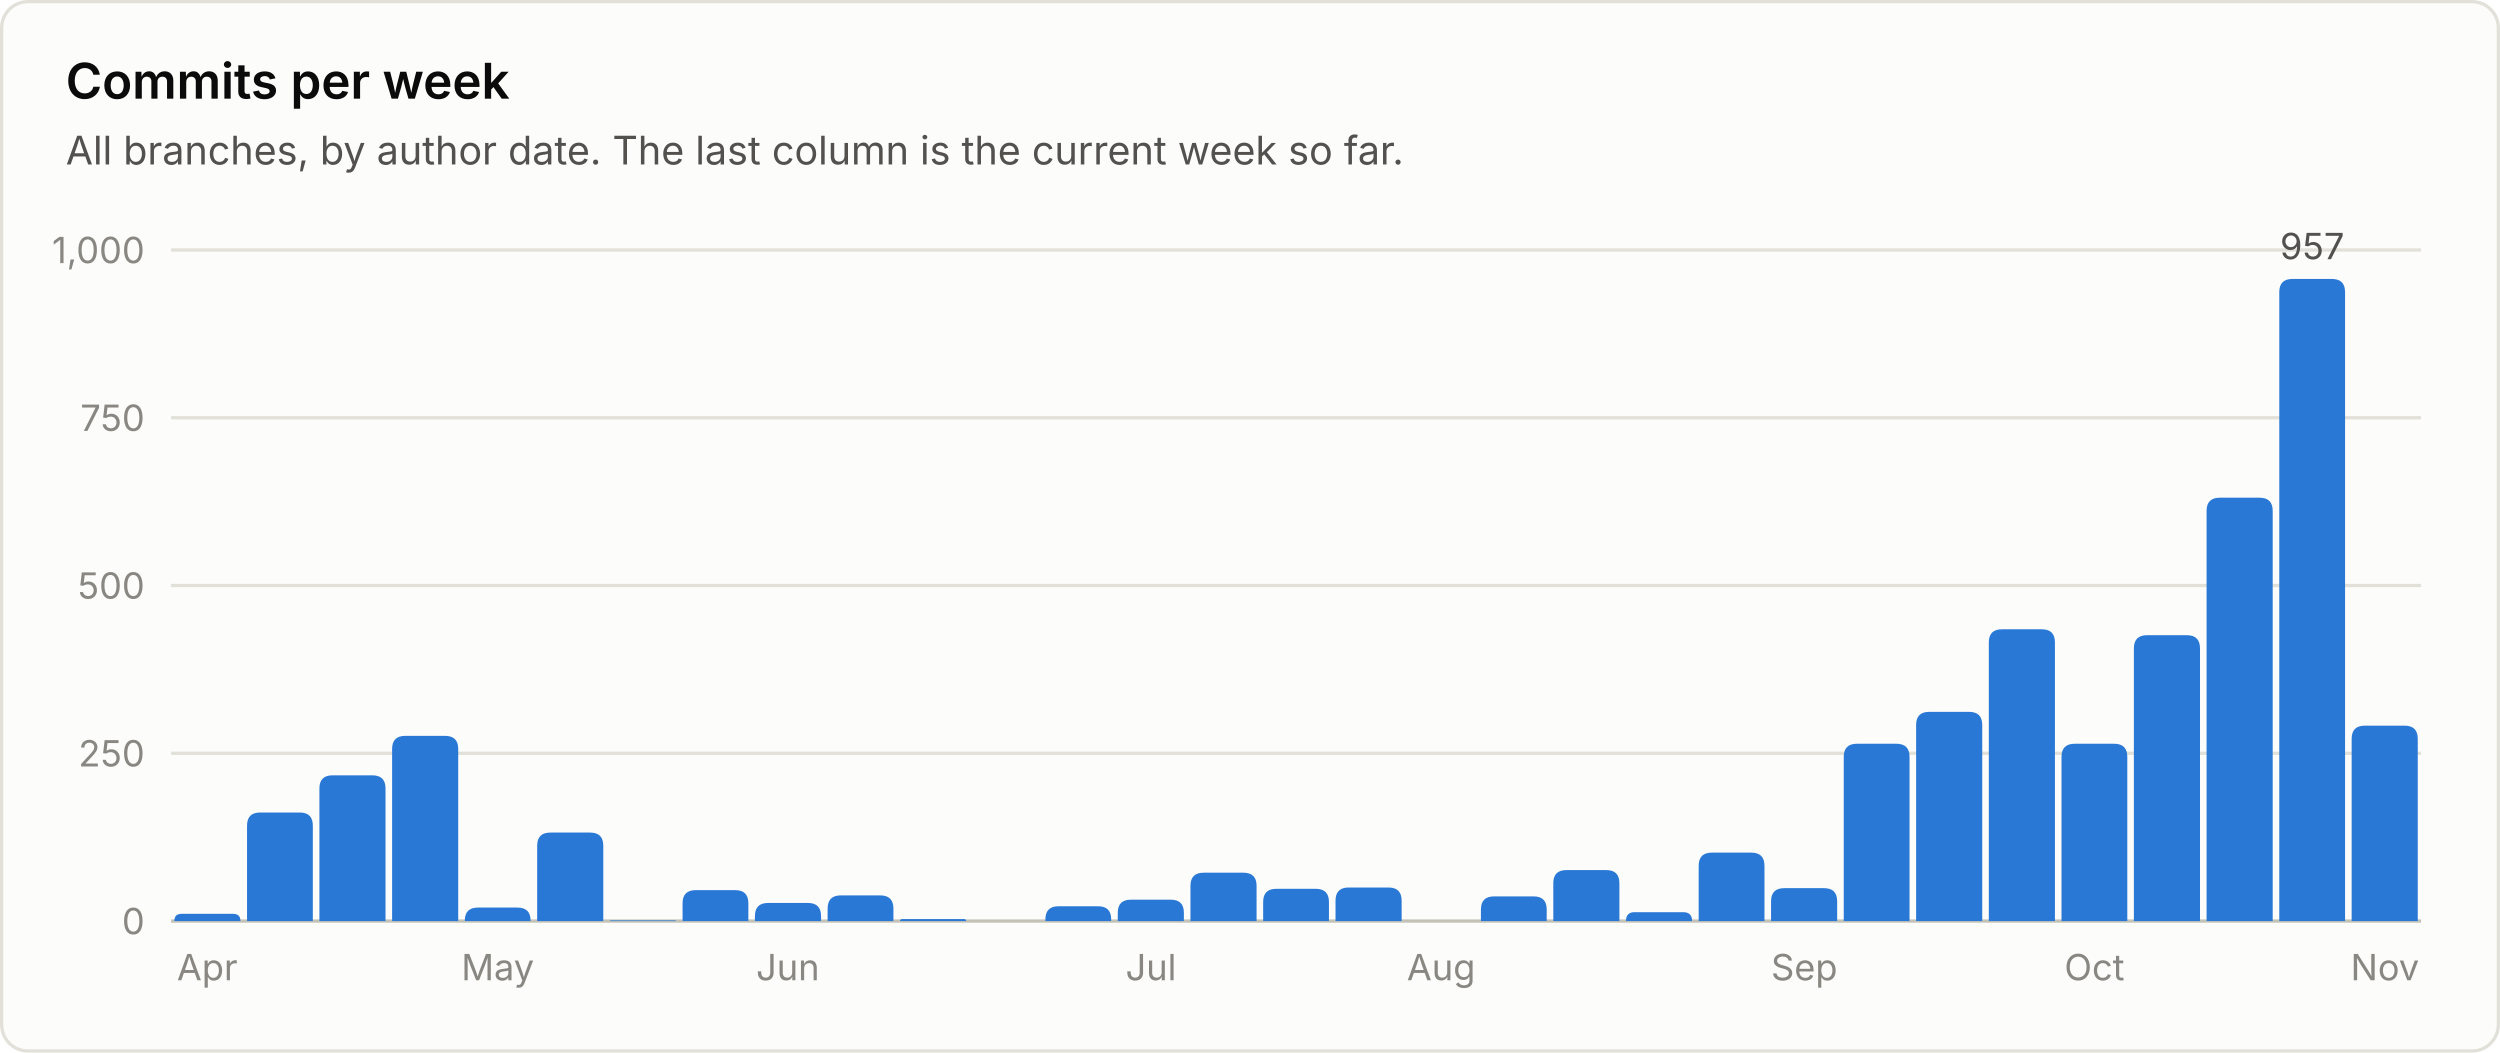
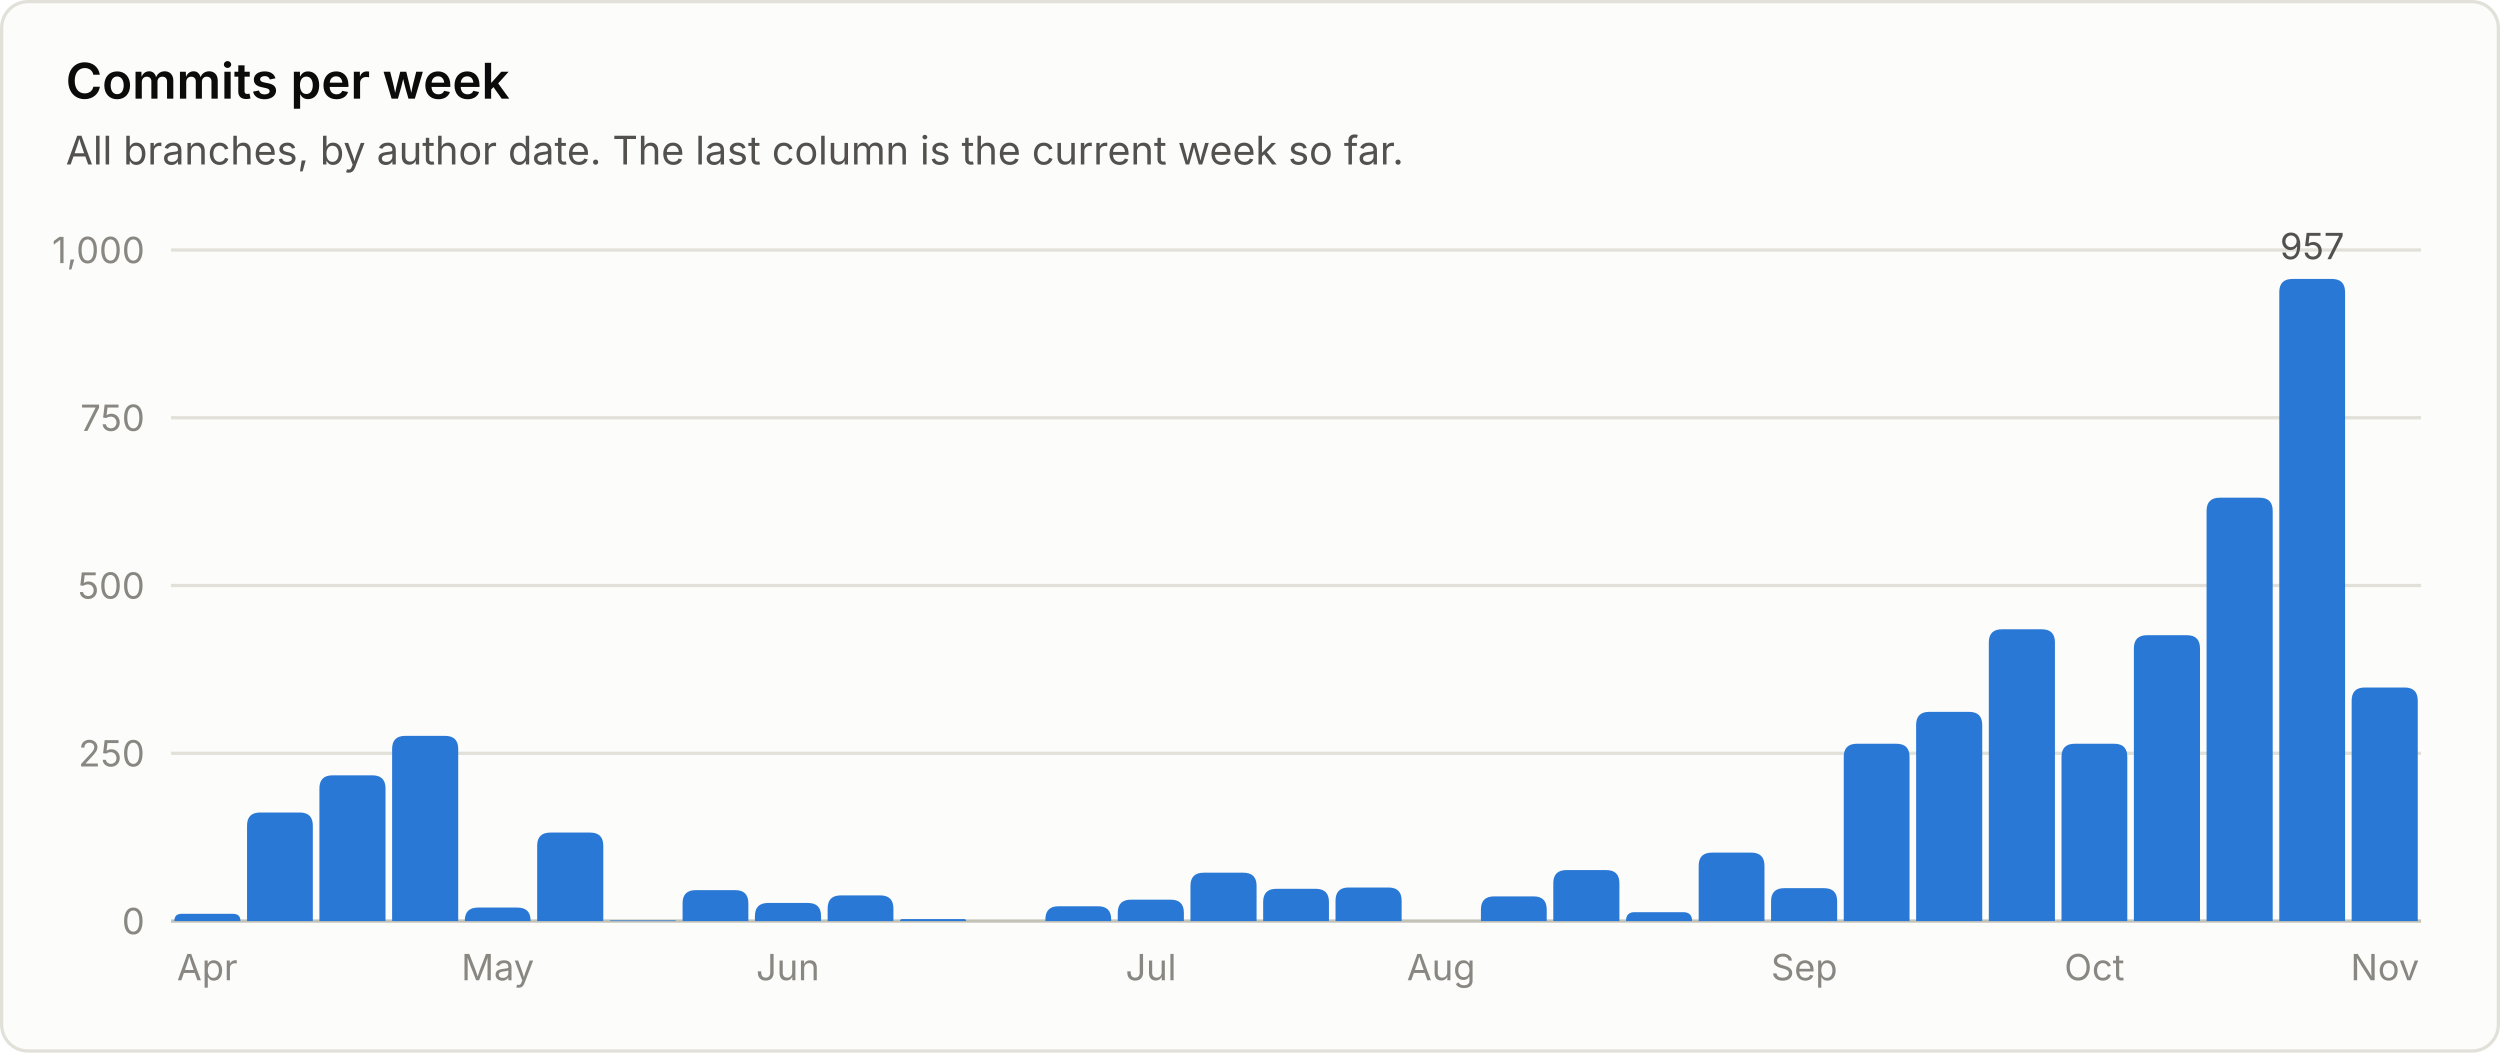
<svg xmlns="http://www.w3.org/2000/svg" viewBox="0 0 760 320" width="760" height="320" role="img" font-family="system-ui, -apple-system, 'Segoe UI', sans-serif">
  <rect x="0.5" y="0.5" width="759" height="319" rx="8" fill="#fcfcfb" stroke="#e1e0d9" />
  <text x="20.0" y="30.0" fill="#0b0b0b" font-size="15" font-weight="600" text-anchor="start">Commits per week</text>
  <text x="20.0" y="50.0" fill="#52514e" font-size="12" font-weight="400" text-anchor="start">All branches, by author date. The last column is the current week so far.</text>
  <line x1="52" y1="280.0" x2="736" y2="280.0" stroke="#c3c2b7" stroke-width="1" />
  <text x="44.0" y="284.0" fill="#898781" font-size="11" font-weight="400" text-anchor="end">0</text>
  <line x1="52" y1="229.0" x2="736" y2="229.0" stroke="#e1e0d9" stroke-width="1" />
  <text x="44.0" y="233.0" fill="#898781" font-size="11" font-weight="400" text-anchor="end">250</text>
  <line x1="52" y1="178.0" x2="736" y2="178.0" stroke="#e1e0d9" stroke-width="1" />
  <text x="44.0" y="182.0" fill="#898781" font-size="11" font-weight="400" text-anchor="end">500</text>
  <line x1="52" y1="127.0" x2="736" y2="127.0" stroke="#e1e0d9" stroke-width="1" />
  <text x="44.0" y="131.0" fill="#898781" font-size="11" font-weight="400" text-anchor="end">750</text>
  <line x1="52" y1="76.0" x2="736" y2="76.0" stroke="#e1e0d9" stroke-width="1" />
  <text x="44.0" y="80.0" fill="#898781" font-size="11" font-weight="400" text-anchor="end">1,000</text>
  <path d="M53.0 280.0 V280.0 Q53.0 277.8 55.2 277.8 H70.8 Q73.1 277.8 73.1 280.0 V280.0 Z" fill="#2a78d6" />
  <text x="63.0" y="298.0" fill="#898781" font-size="11" font-weight="400" text-anchor="middle">Apr</text>
  <path d="M75.1 280.0 V251.0 Q75.1 247.0 79.1 247.0 H91.1 Q95.1 247.0 95.1 251.0 V280.0 Z" fill="#2a78d6" />
  <path d="M97.1 280.0 V239.7 Q97.1 235.7 101.1 235.7 H113.2 Q117.2 235.7 117.2 239.7 V280.0 Z" fill="#2a78d6" />
  <path d="M119.2 280.0 V227.7 Q119.2 223.7 123.2 223.7 H135.3 Q139.3 223.7 139.3 227.7 V280.0 Z" fill="#2a78d6" />
  <path d="M141.3 280.0 V279.9 Q141.3 275.9 145.3 275.9 H157.3 Q161.3 275.9 161.3 279.9 V280.0 Z" fill="#2a78d6" />
  <text x="151.3" y="298.0" fill="#898781" font-size="11" font-weight="400" text-anchor="middle">May</text>
  <path d="M163.3 280.0 V257.1 Q163.3 253.1 167.3 253.1 H179.4 Q183.4 253.1 183.4 257.1 V280.0 Z" fill="#2a78d6" />
  <path d="M185.4 280.0 V280.0 Q185.4 279.8 185.6 279.8 H205.2 Q205.5 279.8 205.5 280.0 V280.0 Z" fill="#2a78d6" />
  <path d="M207.5 280.0 V274.6 Q207.5 270.6 211.5 270.6 H223.5 Q227.5 270.6 227.5 274.6 V280.0 Z" fill="#2a78d6" />
  <path d="M229.5 280.0 V278.5 Q229.5 274.5 233.5 274.5 H245.6 Q249.6 274.5 249.6 278.5 V280.0 Z" fill="#2a78d6" />
  <text x="239.5" y="298.0" fill="#898781" font-size="11" font-weight="400" text-anchor="middle">Jun</text>
  <path d="M251.6 280.0 V276.2 Q251.6 272.2 255.6 272.2 H267.6 Q271.6 272.2 271.6 276.2 V280.0 Z" fill="#2a78d6" />
  <path d="M273.6 280.0 V280.0 Q273.6 279.4 274.3 279.4 H293.1 Q293.7 279.4 293.7 280.0 V280.0 Z" fill="#2a78d6" />
  <path d="M317.8 280.0 V279.5 Q317.8 275.5 321.8 275.5 H333.8 Q337.8 275.5 337.8 279.5 V280.0 Z" fill="#2a78d6" />
  <path d="M339.8 280.0 V277.5 Q339.8 273.5 343.8 273.5 H355.9 Q359.9 273.5 359.9 277.5 V280.0 Z" fill="#2a78d6" />
  <text x="349.9" y="298.0" fill="#898781" font-size="11" font-weight="400" text-anchor="middle">Jul</text>
  <path d="M361.9 280.0 V269.3 Q361.9 265.3 365.9 265.3 H378.0 Q382.0 265.3 382.0 269.3 V280.0 Z" fill="#2a78d6" />
  <path d="M384.0 280.0 V274.2 Q384.0 270.2 388.0 270.2 H400.0 Q404.0 270.2 404.0 274.2 V280.0 Z" fill="#2a78d6" />
  <path d="M406.0 280.0 V273.8 Q406.0 269.8 410.0 269.8 H422.1 Q426.1 269.8 426.1 273.8 V280.0 Z" fill="#2a78d6" />
  <text x="438.1" y="298.0" fill="#898781" font-size="11" font-weight="400" text-anchor="middle">Aug</text>
  <path d="M450.2 280.0 V276.5 Q450.2 272.5 454.2 272.5 H466.2 Q470.2 272.5 470.2 276.5 V280.0 Z" fill="#2a78d6" />
  <path d="M472.2 280.0 V268.5 Q472.2 264.5 476.2 264.5 H488.3 Q492.3 264.5 492.3 268.5 V280.0 Z" fill="#2a78d6" />
  <path d="M494.3 280.0 V280.0 Q494.3 277.3 496.9 277.3 H511.7 Q514.4 277.3 514.4 280.0 V280.0 Z" fill="#2a78d6" />
  <path d="M516.4 280.0 V263.2 Q516.4 259.2 520.4 259.2 H532.4 Q536.4 259.2 536.4 263.2 V280.0 Z" fill="#2a78d6" />
  <path d="M538.4 280.0 V274.0 Q538.4 270.0 542.4 270.0 H554.5 Q558.5 270.0 558.5 274.0 V280.0 Z" fill="#2a78d6" />
  <text x="548.5" y="298.0" fill="#898781" font-size="11" font-weight="400" text-anchor="middle">Sep</text>
  <path d="M560.5 280.0 V230.1 Q560.5 226.1 564.5 226.1 H576.5 Q580.5 226.1 580.5 230.1 V280.0 Z" fill="#2a78d6" />
  <path d="M582.5 280.0 V220.4 Q582.5 216.4 586.5 216.4 H598.6 Q602.6 216.4 602.6 220.4 V280.0 Z" fill="#2a78d6" />
  <path d="M604.6 280.0 V195.3 Q604.6 191.3 608.6 191.3 H620.7 Q624.7 191.3 624.7 195.3 V280.0 Z" fill="#2a78d6" />
  <path d="M626.7 280.0 V230.1 Q626.7 226.1 630.7 226.1 H642.7 Q646.7 226.1 646.7 230.1 V280.0 Z" fill="#2a78d6" />
  <text x="636.7" y="298.0" fill="#898781" font-size="11" font-weight="400" text-anchor="middle">Oct</text>
  <path d="M648.7 280.0 V197.1 Q648.7 193.1 652.7 193.1 H664.8 Q668.8 193.1 668.8 197.1 V280.0 Z" fill="#2a78d6" />
  <path d="M670.8 280.0 V155.3 Q670.8 151.3 674.8 151.3 H686.9 Q690.9 151.3 690.9 155.3 V280.0 Z" fill="#2a78d6" />
  <path d="M692.9 280.0 V88.8 Q692.9 84.8 696.9 84.8 H708.9 Q712.9 84.8 712.9 88.8 V280.0 Z" fill="#2a78d6" />
  <text x="702.9" y="78.8" fill="#52514e" font-size="11" font-weight="400" text-anchor="middle">957</text>
-   <path d="M714.9 280.0 V224.6 Q714.9 220.6 718.9 220.6 H731.0 Q735.0 220.6 735.0 224.6 V280.0 Z" fill="#2a78d6" />
+   <path d="M714.9 280.0 V213.0 Q714.9 209.0 718.9 209.0 H731.0 Q735.0 209.0 735.0 213.0 V280.0 Z" fill="#2a78d6" />
  <text x="725.0" y="298.0" fill="#898781" font-size="11" font-weight="400" text-anchor="middle">Nov</text>
</svg>
